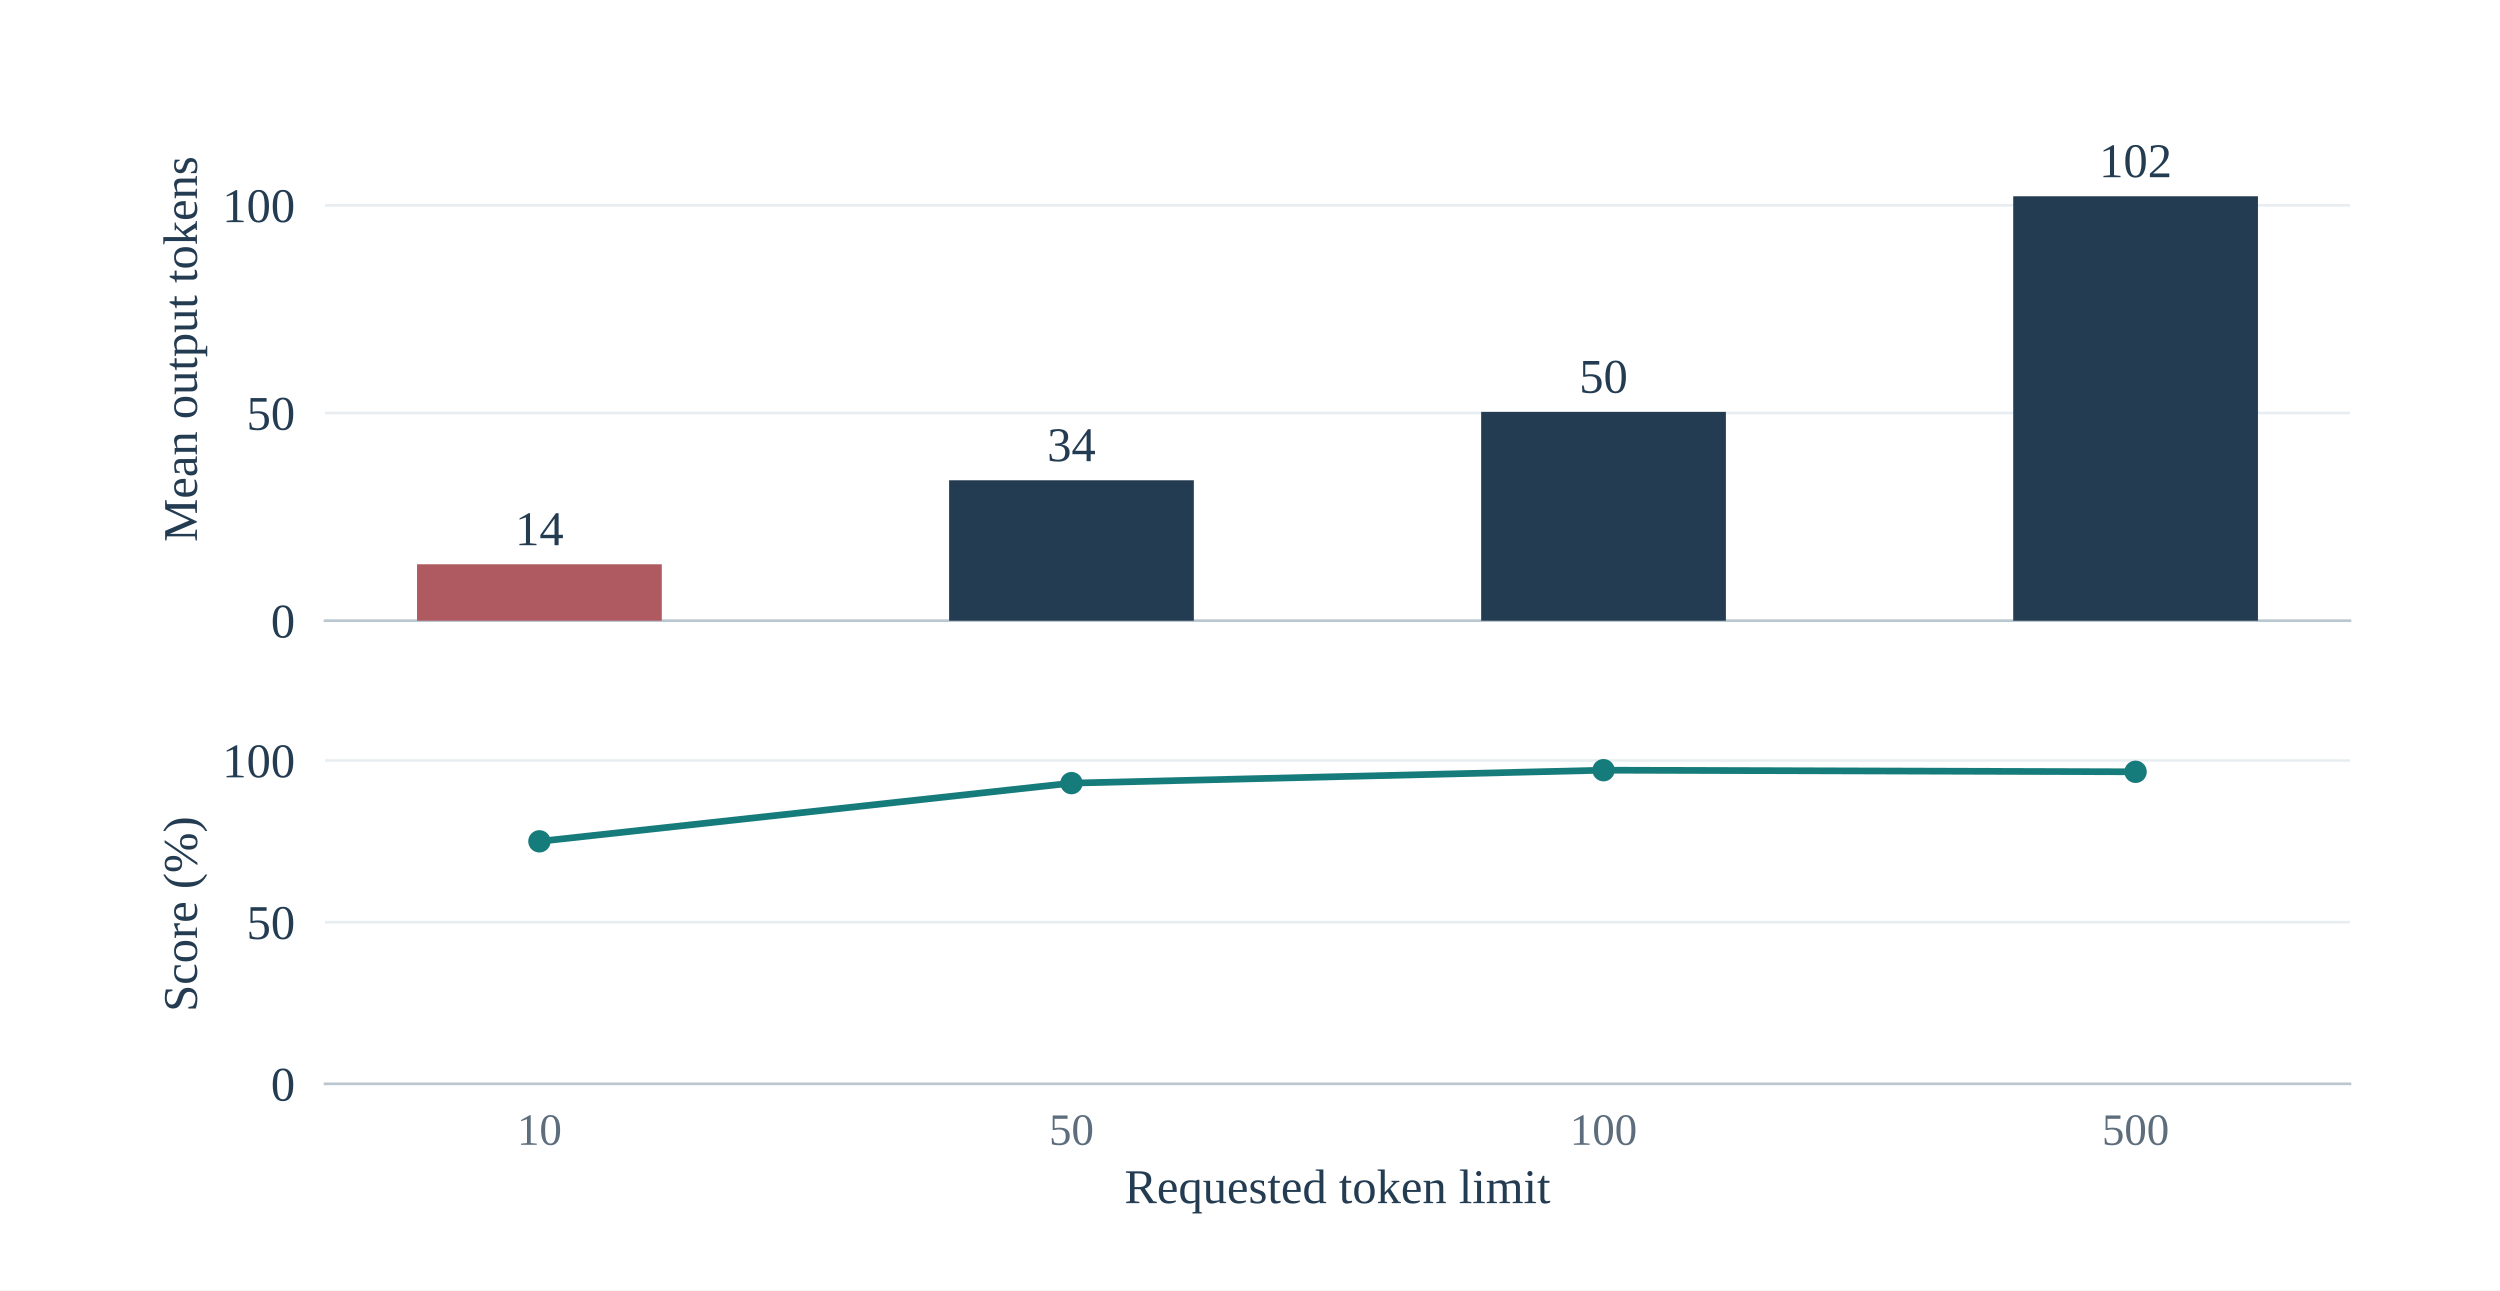
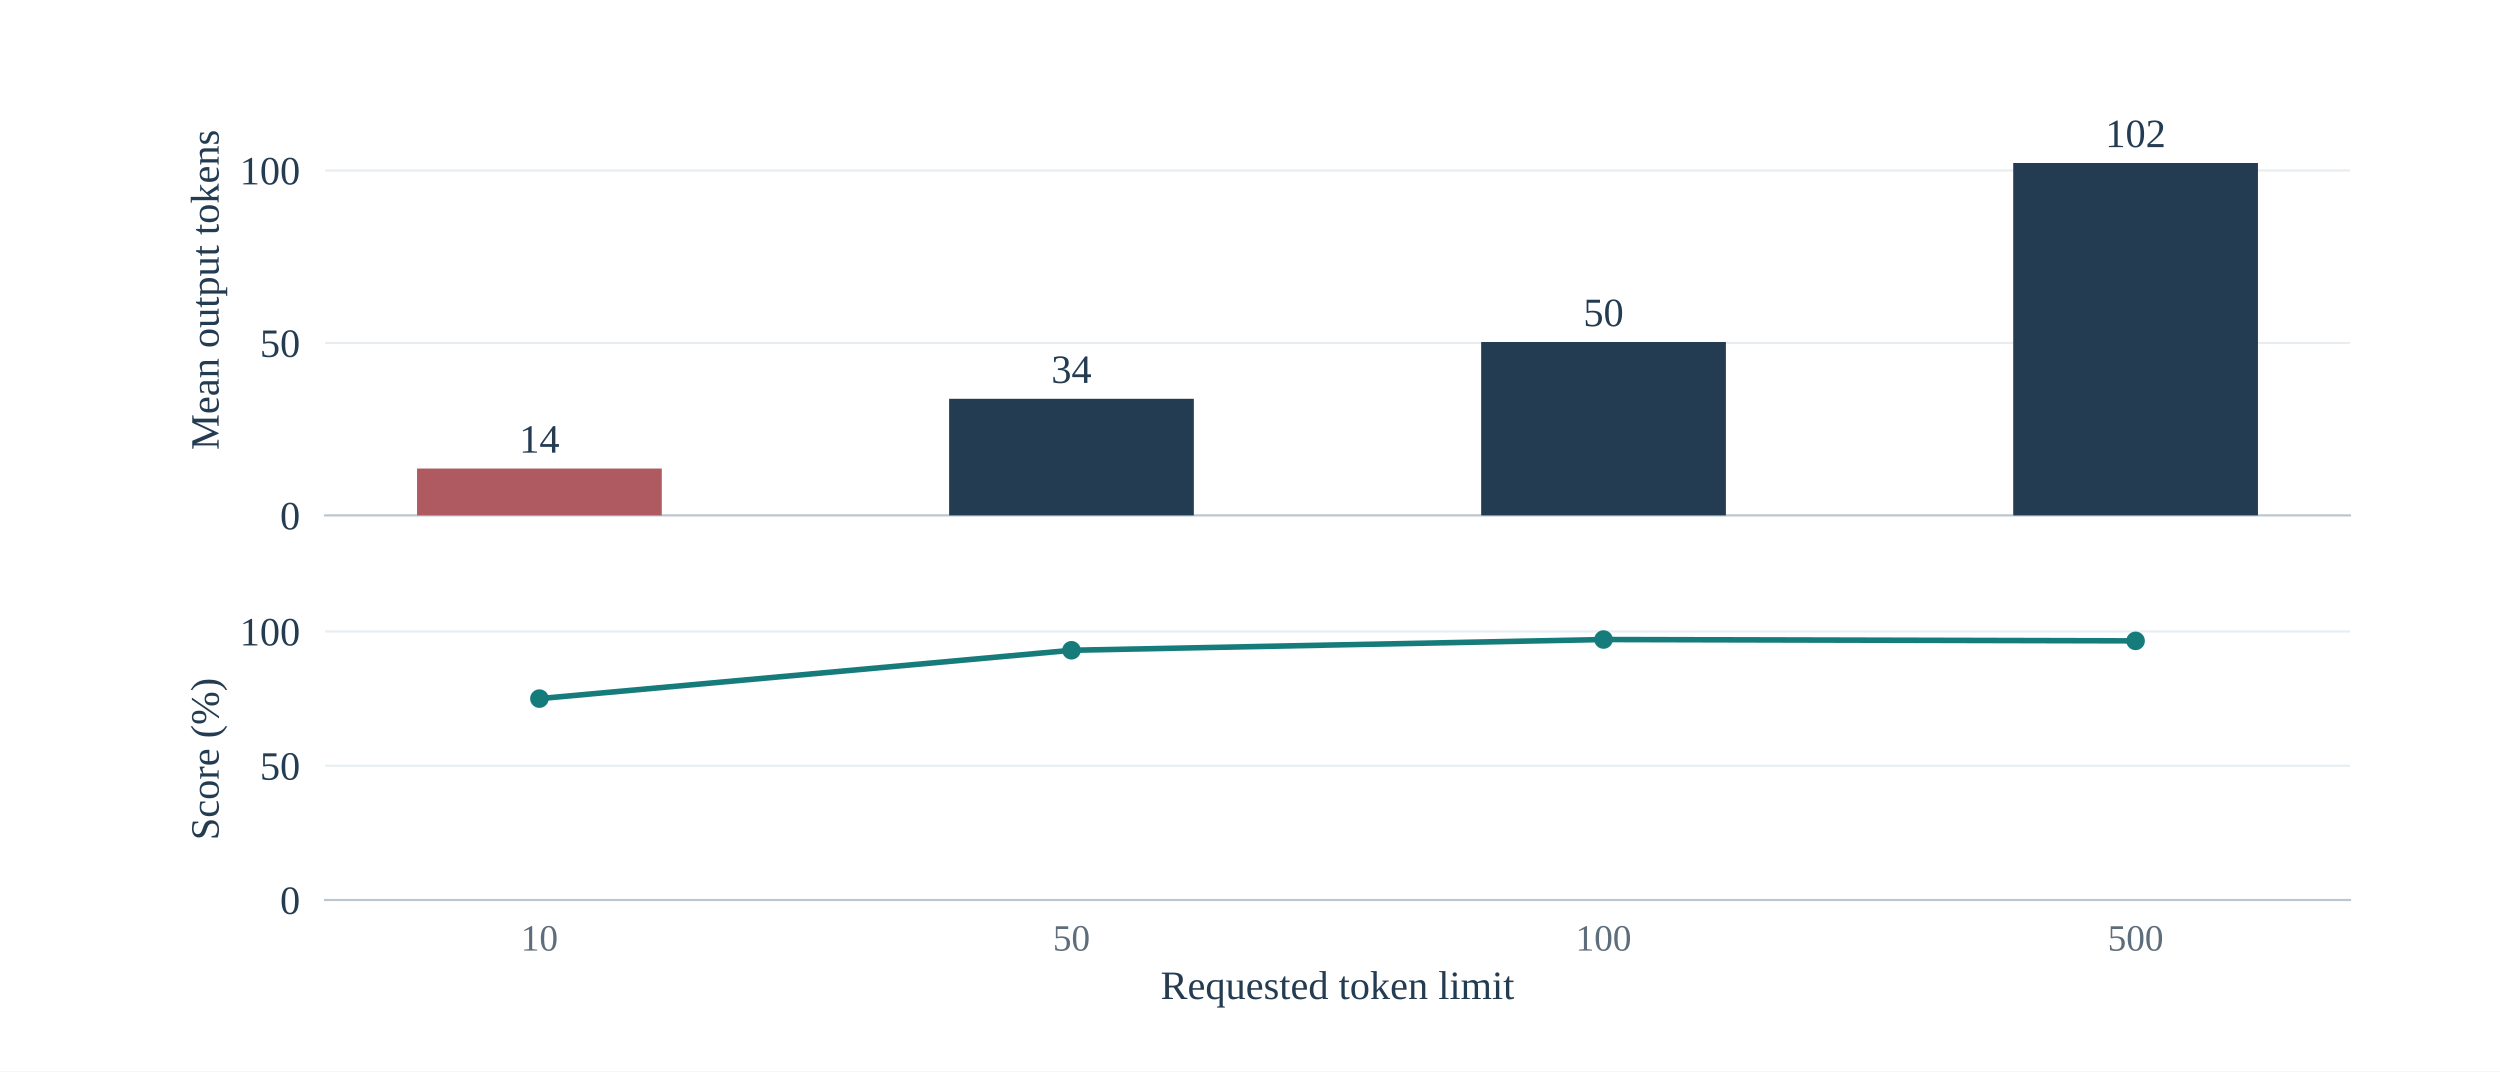
- <svg xmlns="http://www.w3.org/2000/svg" xmlns:xlink="http://www.w3.org/1999/xlink" width="669.6pt" height="345.6pt" viewBox="0 0 669.6 345.6" version="1.1">
+ <svg xmlns="http://www.w3.org/2000/svg" xmlns:xlink="http://www.w3.org/1999/xlink" width="806.4pt" height="345.6pt" viewBox="0 0 806.4 345.6" version="1.1">
  <defs>
    <style type="text/css">*{stroke-linejoin: round; stroke-linecap: butt}</style>
  </defs>
  <g id="figure_1">
    <g id="patch_1">
-       <path d="M 0 345.6  L 669.6 345.6  L 669.6 0  L 0 0  z " style="fill: #ffffff" />
+       <path d="M 0 345.6  L 806.4 345.6  L 806.4 0  L 0 0  z " style="fill: #ffffff" />
    </g>
    <g id="axes_1">
      <g id="patch_2">
-         <path d="M 87.048 166.252  L 629.424 166.252  L 629.424 20.736  L 87.048 20.736  z " style="fill: #ffffff" />
+         <path d="M 104.832 166.252  L 758.016 166.252  L 758.016 20.736  L 104.832 20.736  z " style="fill: #ffffff" />
      </g>
      <g id="matplotlib.axis_1">
        <g id="xtick_1">
          <g id="line2d_1" />
        </g>
        <g id="xtick_2">
          <g id="line2d_2" />
        </g>
        <g id="xtick_3">
          <g id="line2d_3" />
        </g>
        <g id="xtick_4">
          <g id="line2d_4" />
        </g>
      </g>
      <g id="matplotlib.axis_2">
        <g id="ytick_1">
          <g id="line2d_5">
-             <path d="M 87.048 166.252  L 629.424 166.252  " clip-path="url(#pb0ee20bf48)" style="fill: none; stroke: #e7edf1; stroke-width: 0.7; stroke-linecap: square" />
+             <path d="M 104.832 166.252  L 758.016 166.252  " clip-path="url(#p068d7bb5d2)" style="fill: none; stroke: #e7edf1; stroke-width: 0.7; stroke-linecap: square" />
          </g>
          <g id="line2d_6" />
          <g id="text_1">
-             <text style="font-size: 13px; font-family: 'Times New Roman'; text-anchor: end; fill: #243c52" x="79.048" y="170.759" transform="rotate(-0 79.048 170.7586)">0</text>
+             <text style="font-size: 13px; font-family: 'Times New Roman'; text-anchor: end; fill: #243c52" x="96.832" y="170.759" transform="rotate(-0 96.832 170.7586)">0</text>
          </g>
        </g>
        <g id="ytick_2">
          <g id="line2d_7">
-             <path d="M 87.048 110.617  L 629.424 110.617  " clip-path="url(#pb0ee20bf48)" style="fill: none; stroke: #e7edf1; stroke-width: 0.7; stroke-linecap: square" />
+             <path d="M 104.832 110.617  L 758.016 110.617  " clip-path="url(#p068d7bb5d2)" style="fill: none; stroke: #e7edf1; stroke-width: 0.7; stroke-linecap: square" />
          </g>
          <g id="line2d_8" />
          <g id="text_2">
-             <text style="font-size: 13px; font-family: 'Times New Roman'; text-anchor: end; fill: #243c52" x="79.048" y="115.124" transform="rotate(-0 79.048 115.1238)">50</text>
+             <text style="font-size: 13px; font-family: 'Times New Roman'; text-anchor: end; fill: #243c52" x="96.832" y="115.124" transform="rotate(-0 96.832 115.1238)">50</text>
          </g>
        </g>
        <g id="ytick_3">
          <g id="line2d_9">
-             <path d="M 87.048 54.982  L 629.424 54.982  " clip-path="url(#pb0ee20bf48)" style="fill: none; stroke: #e7edf1; stroke-width: 0.7; stroke-linecap: square" />
+             <path d="M 104.832 54.982  L 758.016 54.982  " clip-path="url(#p068d7bb5d2)" style="fill: none; stroke: #e7edf1; stroke-width: 0.7; stroke-linecap: square" />
          </g>
          <g id="line2d_10" />
          <g id="text_3">
-             <text style="font-size: 13px; font-family: 'Times New Roman'; text-anchor: end; fill: #243c52" x="79.048" y="59.489" transform="rotate(-0 79.048 59.48897)">100</text>
+             <text style="font-size: 13px; font-family: 'Times New Roman'; text-anchor: end; fill: #243c52" x="96.832" y="59.489" transform="rotate(-0 96.832 59.48897)">100</text>
          </g>
        </g>
        <g id="text_4">
-           <text style="font-size: 13px; font-family: 'Times New Roman'; text-anchor: middle; fill: #243c52" x="52.742" y="93.494" transform="rotate(-90 52.74234 93.49389)">Mean output tokens</text>
+           <text style="font-size: 13px; font-family: 'Times New Roman'; text-anchor: middle; fill: #243c52" x="70.526" y="93.494" transform="rotate(-90 70.52634 93.49389)">Mean output tokens</text>
        </g>
      </g>
      <g id="patch_3">
-         <path d="M 87.048 166.252  L 629.424 166.252  " style="fill: none; stroke: #bbc7d0; stroke-width: 0.7; stroke-linejoin: miter; stroke-linecap: square" />
+         <path d="M 104.832 166.252  L 758.016 166.252  " style="fill: none; stroke: #bbc7d0; stroke-width: 0.7; stroke-linejoin: miter; stroke-linecap: square" />
      </g>
      <g id="patch_4">
-         <path d="M 111.701 166.252  L 177.254 166.252  L 177.254 151.136  L 111.701 151.136  z " clip-path="url(#pb0ee20bf48)" style="fill: #af5961" />
+         <path d="M 134.522 166.252  L 213.467 166.252  L 213.467 151.136  L 134.522 151.136  z " clip-path="url(#p068d7bb5d2)" style="fill: #af5961" />
      </g>
      <g id="patch_5">
-         <path d="M 254.207 166.252  L 319.76 166.252  L 319.76 128.643  L 254.207 128.643  z " clip-path="url(#pb0ee20bf48)" style="fill: #243c52" />
+         <path d="M 306.142 166.252  L 385.087 166.252  L 385.087 128.643  L 306.142 128.643  z " clip-path="url(#p068d7bb5d2)" style="fill: #243c52" />
      </g>
      <g id="patch_6">
-         <path d="M 396.712 166.252  L 462.265 166.252  L 462.265 110.322  L 396.712 110.322  z " clip-path="url(#pb0ee20bf48)" style="fill: #243c52" />
+         <path d="M 477.761 166.252  L 556.706 166.252  L 556.706 110.322  L 477.761 110.322  z " clip-path="url(#p068d7bb5d2)" style="fill: #243c52" />
      </g>
      <g id="patch_7">
-         <path d="M 539.218 166.252  L 604.771 166.252  L 604.771 52.568  L 539.218 52.568  z " clip-path="url(#pb0ee20bf48)" style="fill: #243c52" />
+         <path d="M 649.381 166.252  L 728.326 166.252  L 728.326 52.568  L 649.381 52.568  z " clip-path="url(#p068d7bb5d2)" style="fill: #243c52" />
      </g>
      <g id="text_5">
-         <text style="font-size: 13px; font-family: 'Times New Roman'; text-anchor: middle; fill: #243c52" x="144.478" y="146.02" transform="rotate(-0 144.4777 146.02)">14</text>
+         <text style="font-size: 13px; font-family: 'Times New Roman'; text-anchor: middle; fill: #243c52" x="173.995" y="146.02" transform="rotate(-0 173.9947 146.02)">14</text>
      </g>
      <g id="text_6">
-         <text style="font-size: 13px; font-family: 'Times New Roman'; text-anchor: middle; fill: #243c52" x="286.983" y="123.527" transform="rotate(-0 286.9832 123.5269)">34</text>
+         <text style="font-size: 13px; font-family: 'Times New Roman'; text-anchor: middle; fill: #243c52" x="345.614" y="123.527" transform="rotate(-0 345.6142 123.5269)">34</text>
      </g>
      <g id="text_7">
-         <text style="font-size: 13px; font-family: 'Times New Roman'; text-anchor: middle; fill: #243c52" x="429.489" y="105.206" transform="rotate(-0 429.4888 105.2063)">50</text>
+         <text style="font-size: 13px; font-family: 'Times New Roman'; text-anchor: middle; fill: #243c52" x="517.234" y="105.206" transform="rotate(-0 517.2338 105.2063)">50</text>
      </g>
      <g id="text_8">
-         <text style="font-size: 13px; font-family: 'Times New Roman'; text-anchor: middle; fill: #243c52" x="571.994" y="47.452" transform="rotate(-0 571.9943 47.45179)">102</text>
+         <text style="font-size: 13px; font-family: 'Times New Roman'; text-anchor: middle; fill: #243c52" x="688.853" y="47.452" transform="rotate(-0 688.8533 47.45179)">102</text>
      </g>
    </g>
    <g id="axes_2">
      <g id="patch_8">
-         <path d="M 87.048 290.304  L 629.424 290.304  L 629.424 199.357  L 87.048 199.357  z " style="fill: #ffffff" />
+         <path d="M 104.832 290.304  L 758.016 290.304  L 758.016 199.357  L 104.832 199.357  z " style="fill: #ffffff" />
      </g>
      <g id="matplotlib.axis_3">
        <g id="xtick_5">
          <g id="line2d_11" />
          <g id="text_9">
-             <text style="font-size: 12px; font-family: 'Times New Roman'; text-anchor: middle; fill: #5d6d7c" x="144.478" y="306.624" transform="rotate(-0 144.4777 306.6243)">10</text>
+             <text style="font-size: 12px; font-family: 'Times New Roman'; text-anchor: middle; fill: #5d6d7c" x="173.995" y="306.624" transform="rotate(-0 173.9947 306.6243)">10</text>
          </g>
        </g>
        <g id="xtick_6">
          <g id="line2d_12" />
          <g id="text_10">
-             <text style="font-size: 12px; font-family: 'Times New Roman'; text-anchor: middle; fill: #5d6d7c" x="286.983" y="306.624" transform="rotate(-0 286.9832 306.6243)">50</text>
+             <text style="font-size: 12px; font-family: 'Times New Roman'; text-anchor: middle; fill: #5d6d7c" x="345.614" y="306.624" transform="rotate(-0 345.6142 306.6243)">50</text>
          </g>
        </g>
        <g id="xtick_7">
          <g id="line2d_13" />
          <g id="text_11">
-             <text style="font-size: 12px; font-family: 'Times New Roman'; text-anchor: middle; fill: #5d6d7c" x="429.489" y="306.624" transform="rotate(-0 429.4888 306.6243)">100</text>
+             <text style="font-size: 12px; font-family: 'Times New Roman'; text-anchor: middle; fill: #5d6d7c" x="517.234" y="306.624" transform="rotate(-0 517.2338 306.6243)">100</text>
          </g>
        </g>
        <g id="xtick_8">
          <g id="line2d_14" />
          <g id="text_12">
-             <text style="font-size: 12px; font-family: 'Times New Roman'; text-anchor: middle; fill: #5d6d7c" x="571.994" y="306.624" transform="rotate(-0 571.9943 306.6243)">500</text>
+             <text style="font-size: 12px; font-family: 'Times New Roman'; text-anchor: middle; fill: #5d6d7c" x="688.853" y="306.624" transform="rotate(-0 688.8533 306.6243)">500</text>
          </g>
        </g>
        <g id="text_13">
-           <text style="font-size: 13px; font-family: 'Times New Roman'; text-anchor: middle; fill: #243c52" x="358.236" y="322.241" transform="rotate(-0 358.236 322.241)">Requested token limit</text>
+           <text style="font-size: 13px; font-family: 'Times New Roman'; text-anchor: middle; fill: #243c52" x="431.424" y="322.241" transform="rotate(-0 431.424 322.241)">Requested token limit</text>
        </g>
      </g>
      <g id="matplotlib.axis_4">
        <g id="ytick_4">
          <g id="line2d_15">
-             <path d="M 87.048 290.304  L 629.424 290.304  " clip-path="url(#p177683df10)" style="fill: none; stroke: #e7edf1; stroke-width: 0.7; stroke-linecap: square" />
+             <path d="M 104.832 290.304  L 758.016 290.304  " clip-path="url(#p2095ffcd35)" style="fill: none; stroke: #e7edf1; stroke-width: 0.7; stroke-linecap: square" />
          </g>
          <g id="line2d_16" />
          <g id="text_14">
-             <text style="font-size: 13px; font-family: 'Times New Roman'; text-anchor: end; fill: #243c52" x="79.048" y="294.811" transform="rotate(-0 79.048 294.8108)">0</text>
+             <text style="font-size: 13px; font-family: 'Times New Roman'; text-anchor: end; fill: #243c52" x="96.832" y="294.811" transform="rotate(-0 96.832 294.8108)">0</text>
          </g>
        </g>
        <g id="ytick_5">
          <g id="line2d_17">
-             <path d="M 87.048 246.996  L 629.424 246.996  " clip-path="url(#p177683df10)" style="fill: none; stroke: #e7edf1; stroke-width: 0.7; stroke-linecap: square" />
+             <path d="M 104.832 246.996  L 758.016 246.996  " clip-path="url(#p2095ffcd35)" style="fill: none; stroke: #e7edf1; stroke-width: 0.7; stroke-linecap: square" />
          </g>
          <g id="line2d_18" />
          <g id="text_15">
-             <text style="font-size: 13px; font-family: 'Times New Roman'; text-anchor: end; fill: #243c52" x="79.048" y="251.503" transform="rotate(-0 79.048 251.5026)">50</text>
+             <text style="font-size: 13px; font-family: 'Times New Roman'; text-anchor: end; fill: #243c52" x="96.832" y="251.503" transform="rotate(-0 96.832 251.5026)">50</text>
          </g>
        </g>
        <g id="ytick_6">
          <g id="line2d_19">
-             <path d="M 87.048 203.687  L 629.424 203.687  " clip-path="url(#p177683df10)" style="fill: none; stroke: #e7edf1; stroke-width: 0.7; stroke-linecap: square" />
+             <path d="M 104.832 203.687  L 758.016 203.687  " clip-path="url(#p2095ffcd35)" style="fill: none; stroke: #e7edf1; stroke-width: 0.7; stroke-linecap: square" />
          </g>
          <g id="line2d_20" />
          <g id="text_16">
-             <text style="font-size: 13px; font-family: 'Times New Roman'; text-anchor: end; fill: #243c52" x="79.048" y="208.194" transform="rotate(-0 79.048 208.1943)">100</text>
+             <text style="font-size: 13px; font-family: 'Times New Roman'; text-anchor: end; fill: #243c52" x="96.832" y="208.194" transform="rotate(-0 96.832 208.1943)">100</text>
          </g>
        </g>
        <g id="text_17">
-           <text style="font-size: 13px; font-family: 'Times New Roman'; text-anchor: middle; fill: #243c52" x="52.742" y="244.83" transform="rotate(-90 52.74234 244.8303)">Score (%)</text>
+           <text style="font-size: 13px; font-family: 'Times New Roman'; text-anchor: middle; fill: #243c52" x="70.526" y="244.83" transform="rotate(-90 70.52634 244.8303)">Score (%)</text>
        </g>
      </g>
      <g id="line2d_21">
-         <path d="M 144.478 225.342  L 286.983 209.751  L 429.489 206.286  L 571.994 206.719  " clip-path="url(#p177683df10)" style="fill: none; stroke: #167b7b; stroke-width: 1.8; stroke-linecap: square" />
+         <path d="M 173.995 225.342  L 345.614 209.751  L 517.234 206.286  L 688.853 206.719  " clip-path="url(#p2095ffcd35)" style="fill: none; stroke: #167b7b; stroke-width: 1.8; stroke-linecap: square" />
        <defs>
-           <path id="m035091e99e" d="M 0 2.5  C 0.663 2.5 1.299 2.237 1.768 1.768  C 2.237 1.299 2.5 0.663 2.5 0  C 2.5 -0.663 2.237 -1.299 1.768 -1.768  C 1.299 -2.237 0.663 -2.5 0 -2.5  C -0.663 -2.5 -1.299 -2.237 -1.768 -1.768  C -2.237 -1.299 -2.5 -0.663 -2.5 0  C -2.5 0.663 -2.237 1.299 -1.768 1.768  C -1.299 2.237 -0.663 2.5 0 2.5  z " style="stroke: #167b7b" />
+           <path id="m0dbb13f9b2" d="M 0 2.5  C 0.663 2.5 1.299 2.237 1.768 1.768  C 2.237 1.299 2.5 0.663 2.5 0  C 2.5 -0.663 2.237 -1.299 1.768 -1.768  C 1.299 -2.237 0.663 -2.5 0 -2.5  C -0.663 -2.5 -1.299 -2.237 -1.768 -1.768  C -2.237 -1.299 -2.5 -0.663 -2.5 0  C -2.5 0.663 -2.237 1.299 -1.768 1.768  C -1.299 2.237 -0.663 2.5 0 2.5  z " style="stroke: #167b7b" />
        </defs>
-         <g clip-path="url(#p177683df10)">
-           <use xlink:href="#m035091e99e" x="144.478" y="225.342" style="fill: #167b7b; stroke: #167b7b" />
-           <use xlink:href="#m035091e99e" x="286.983" y="209.751" style="fill: #167b7b; stroke: #167b7b" />
-           <use xlink:href="#m035091e99e" x="429.489" y="206.286" style="fill: #167b7b; stroke: #167b7b" />
-           <use xlink:href="#m035091e99e" x="571.994" y="206.719" style="fill: #167b7b; stroke: #167b7b" />
+         <g clip-path="url(#p2095ffcd35)">
+           <use xlink:href="#m0dbb13f9b2" x="173.995" y="225.342" style="fill: #167b7b; stroke: #167b7b" />
+           <use xlink:href="#m0dbb13f9b2" x="345.614" y="209.751" style="fill: #167b7b; stroke: #167b7b" />
+           <use xlink:href="#m0dbb13f9b2" x="517.234" y="206.286" style="fill: #167b7b; stroke: #167b7b" />
+           <use xlink:href="#m0dbb13f9b2" x="688.853" y="206.719" style="fill: #167b7b; stroke: #167b7b" />
        </g>
      </g>
      <g id="patch_9">
-         <path d="M 87.048 290.304  L 629.424 290.304  " style="fill: none; stroke: #bbc7d0; stroke-width: 0.7; stroke-linejoin: miter; stroke-linecap: square" />
+         <path d="M 104.832 290.304  L 758.016 290.304  " style="fill: none; stroke: #bbc7d0; stroke-width: 0.7; stroke-linejoin: miter; stroke-linecap: square" />
      </g>
    </g>
  </g>
  <defs>
-     <clipPath id="pb0ee20bf48">
-       <rect x="87.048" y="20.736" width="542.376" height="145.516" />
+     <clipPath id="p068d7bb5d2">
+       <rect x="104.832" y="20.736" width="653.184" height="145.516" />
    </clipPath>
-     <clipPath id="p177683df10">
-       <rect x="87.048" y="199.357" width="542.376" height="90.947" />
+     <clipPath id="p2095ffcd35">
+       <rect x="104.832" y="199.357" width="653.184" height="90.947" />
    </clipPath>
  </defs>
</svg>
